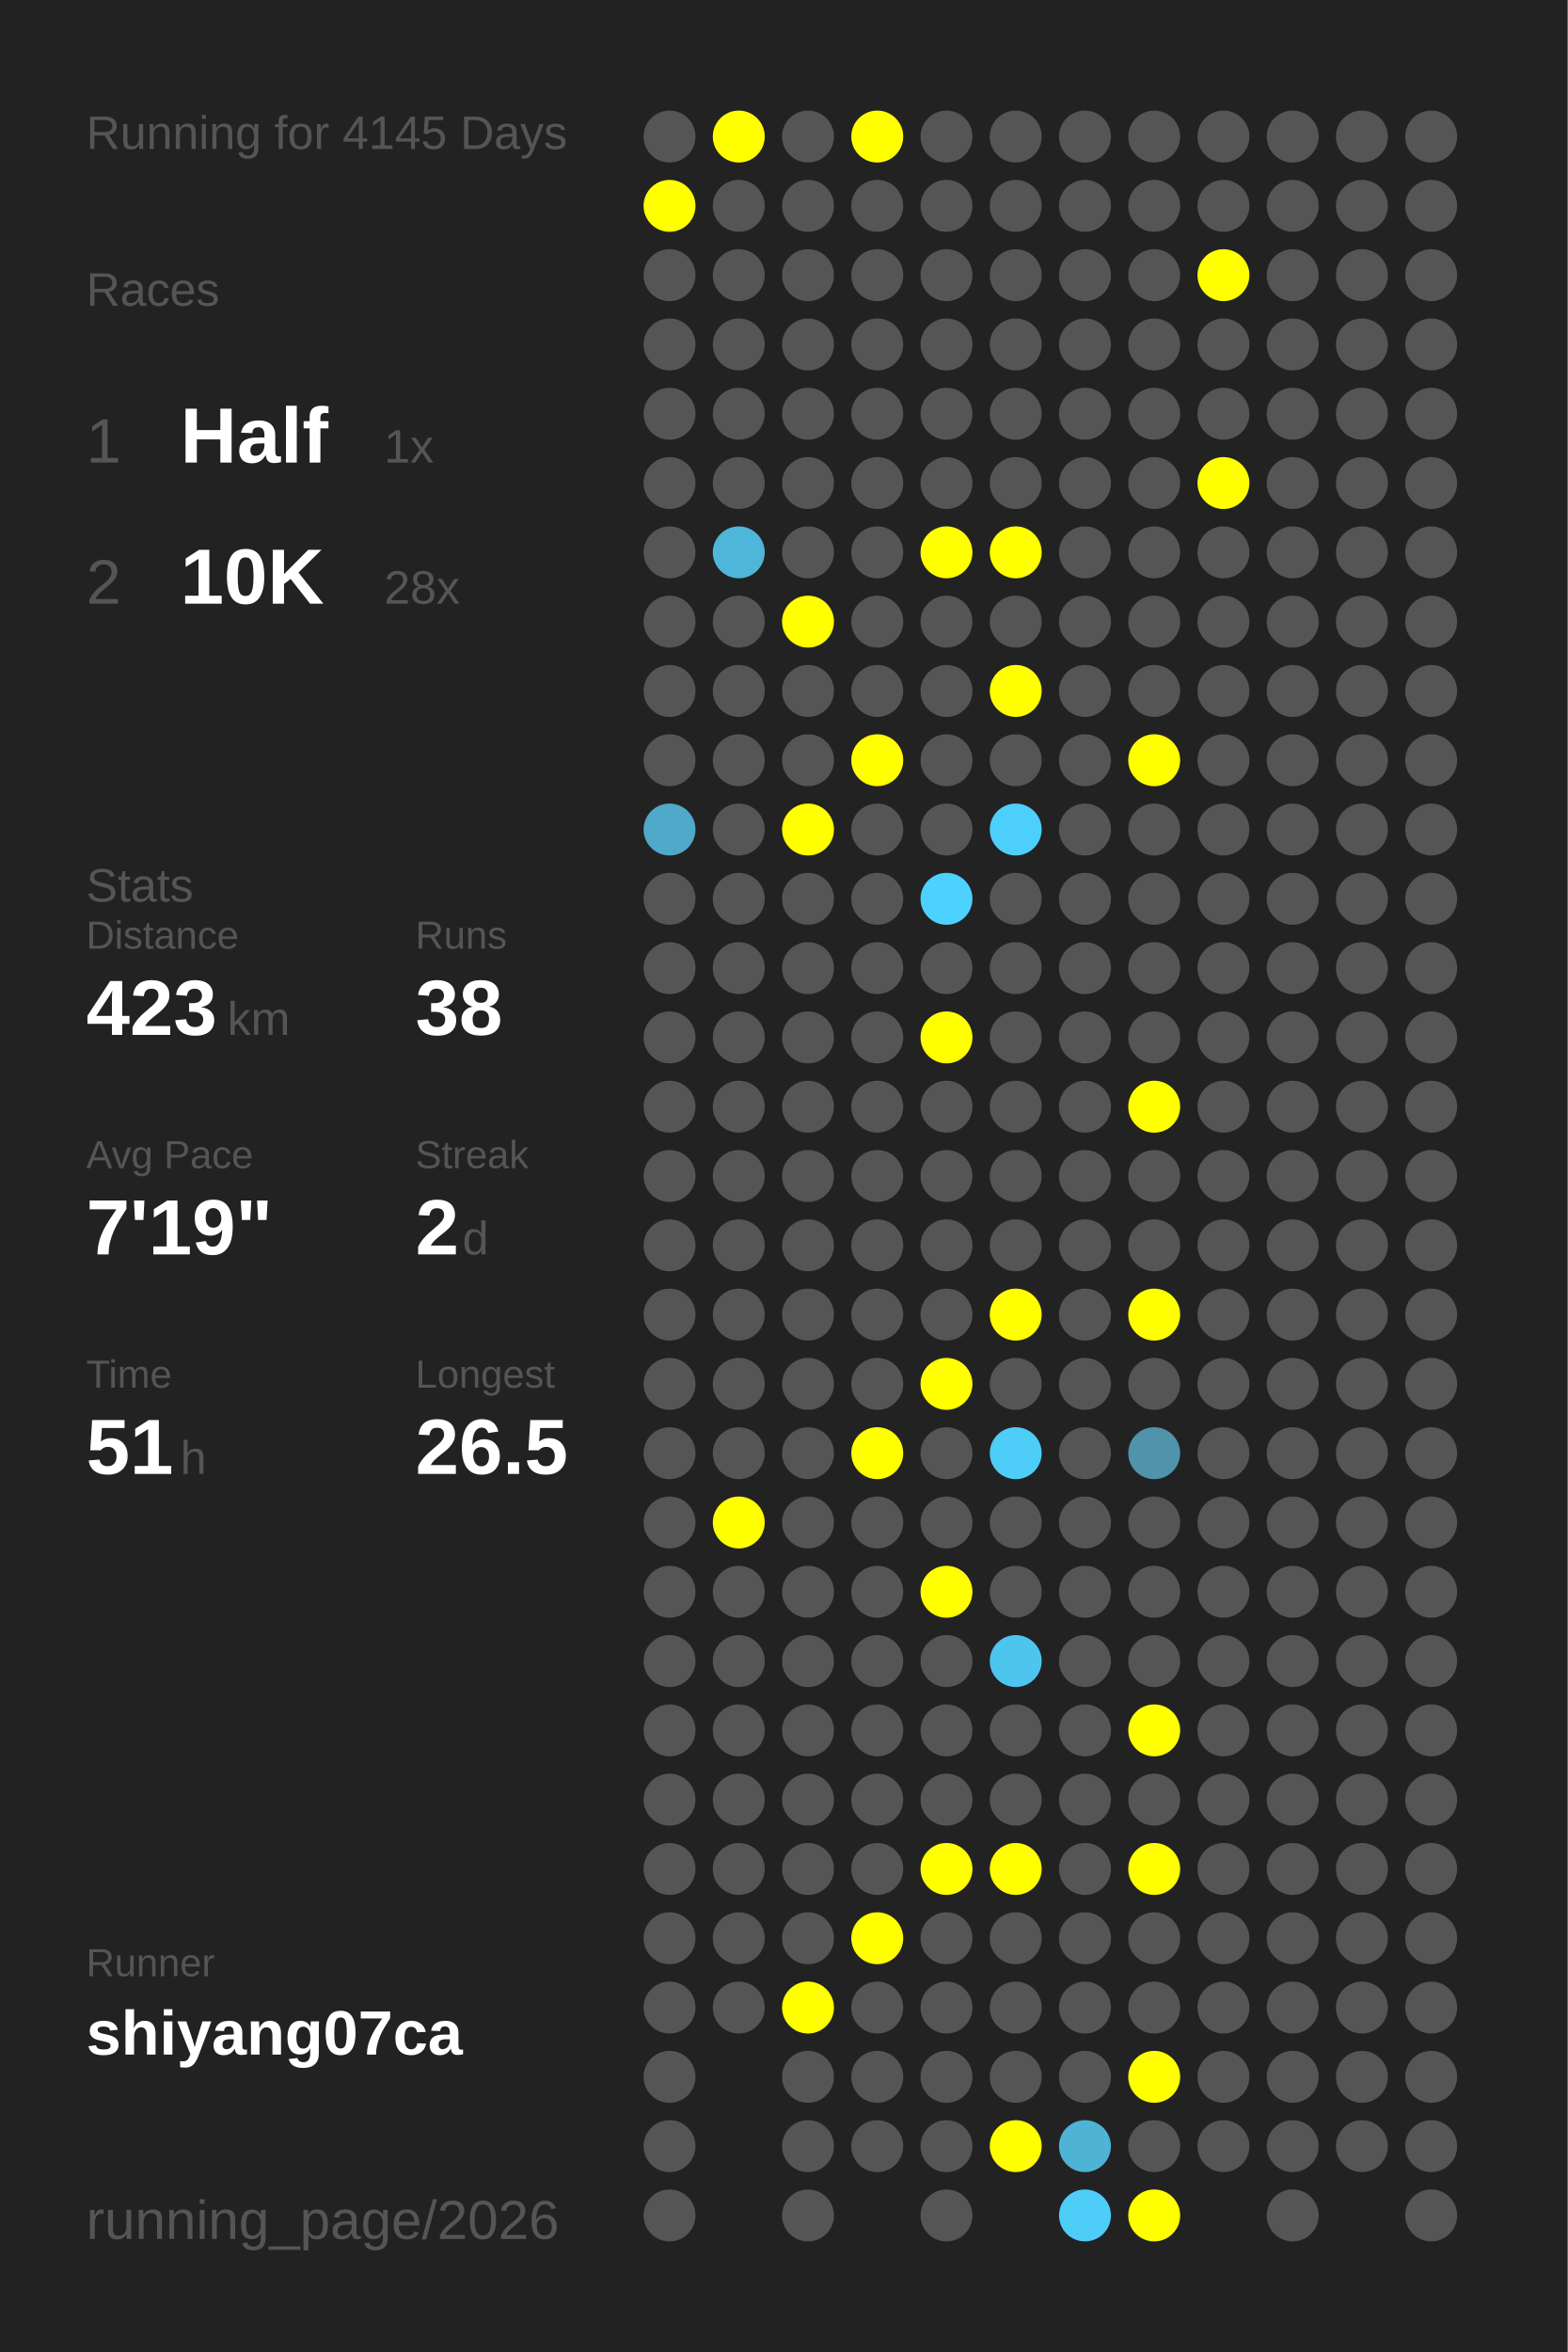
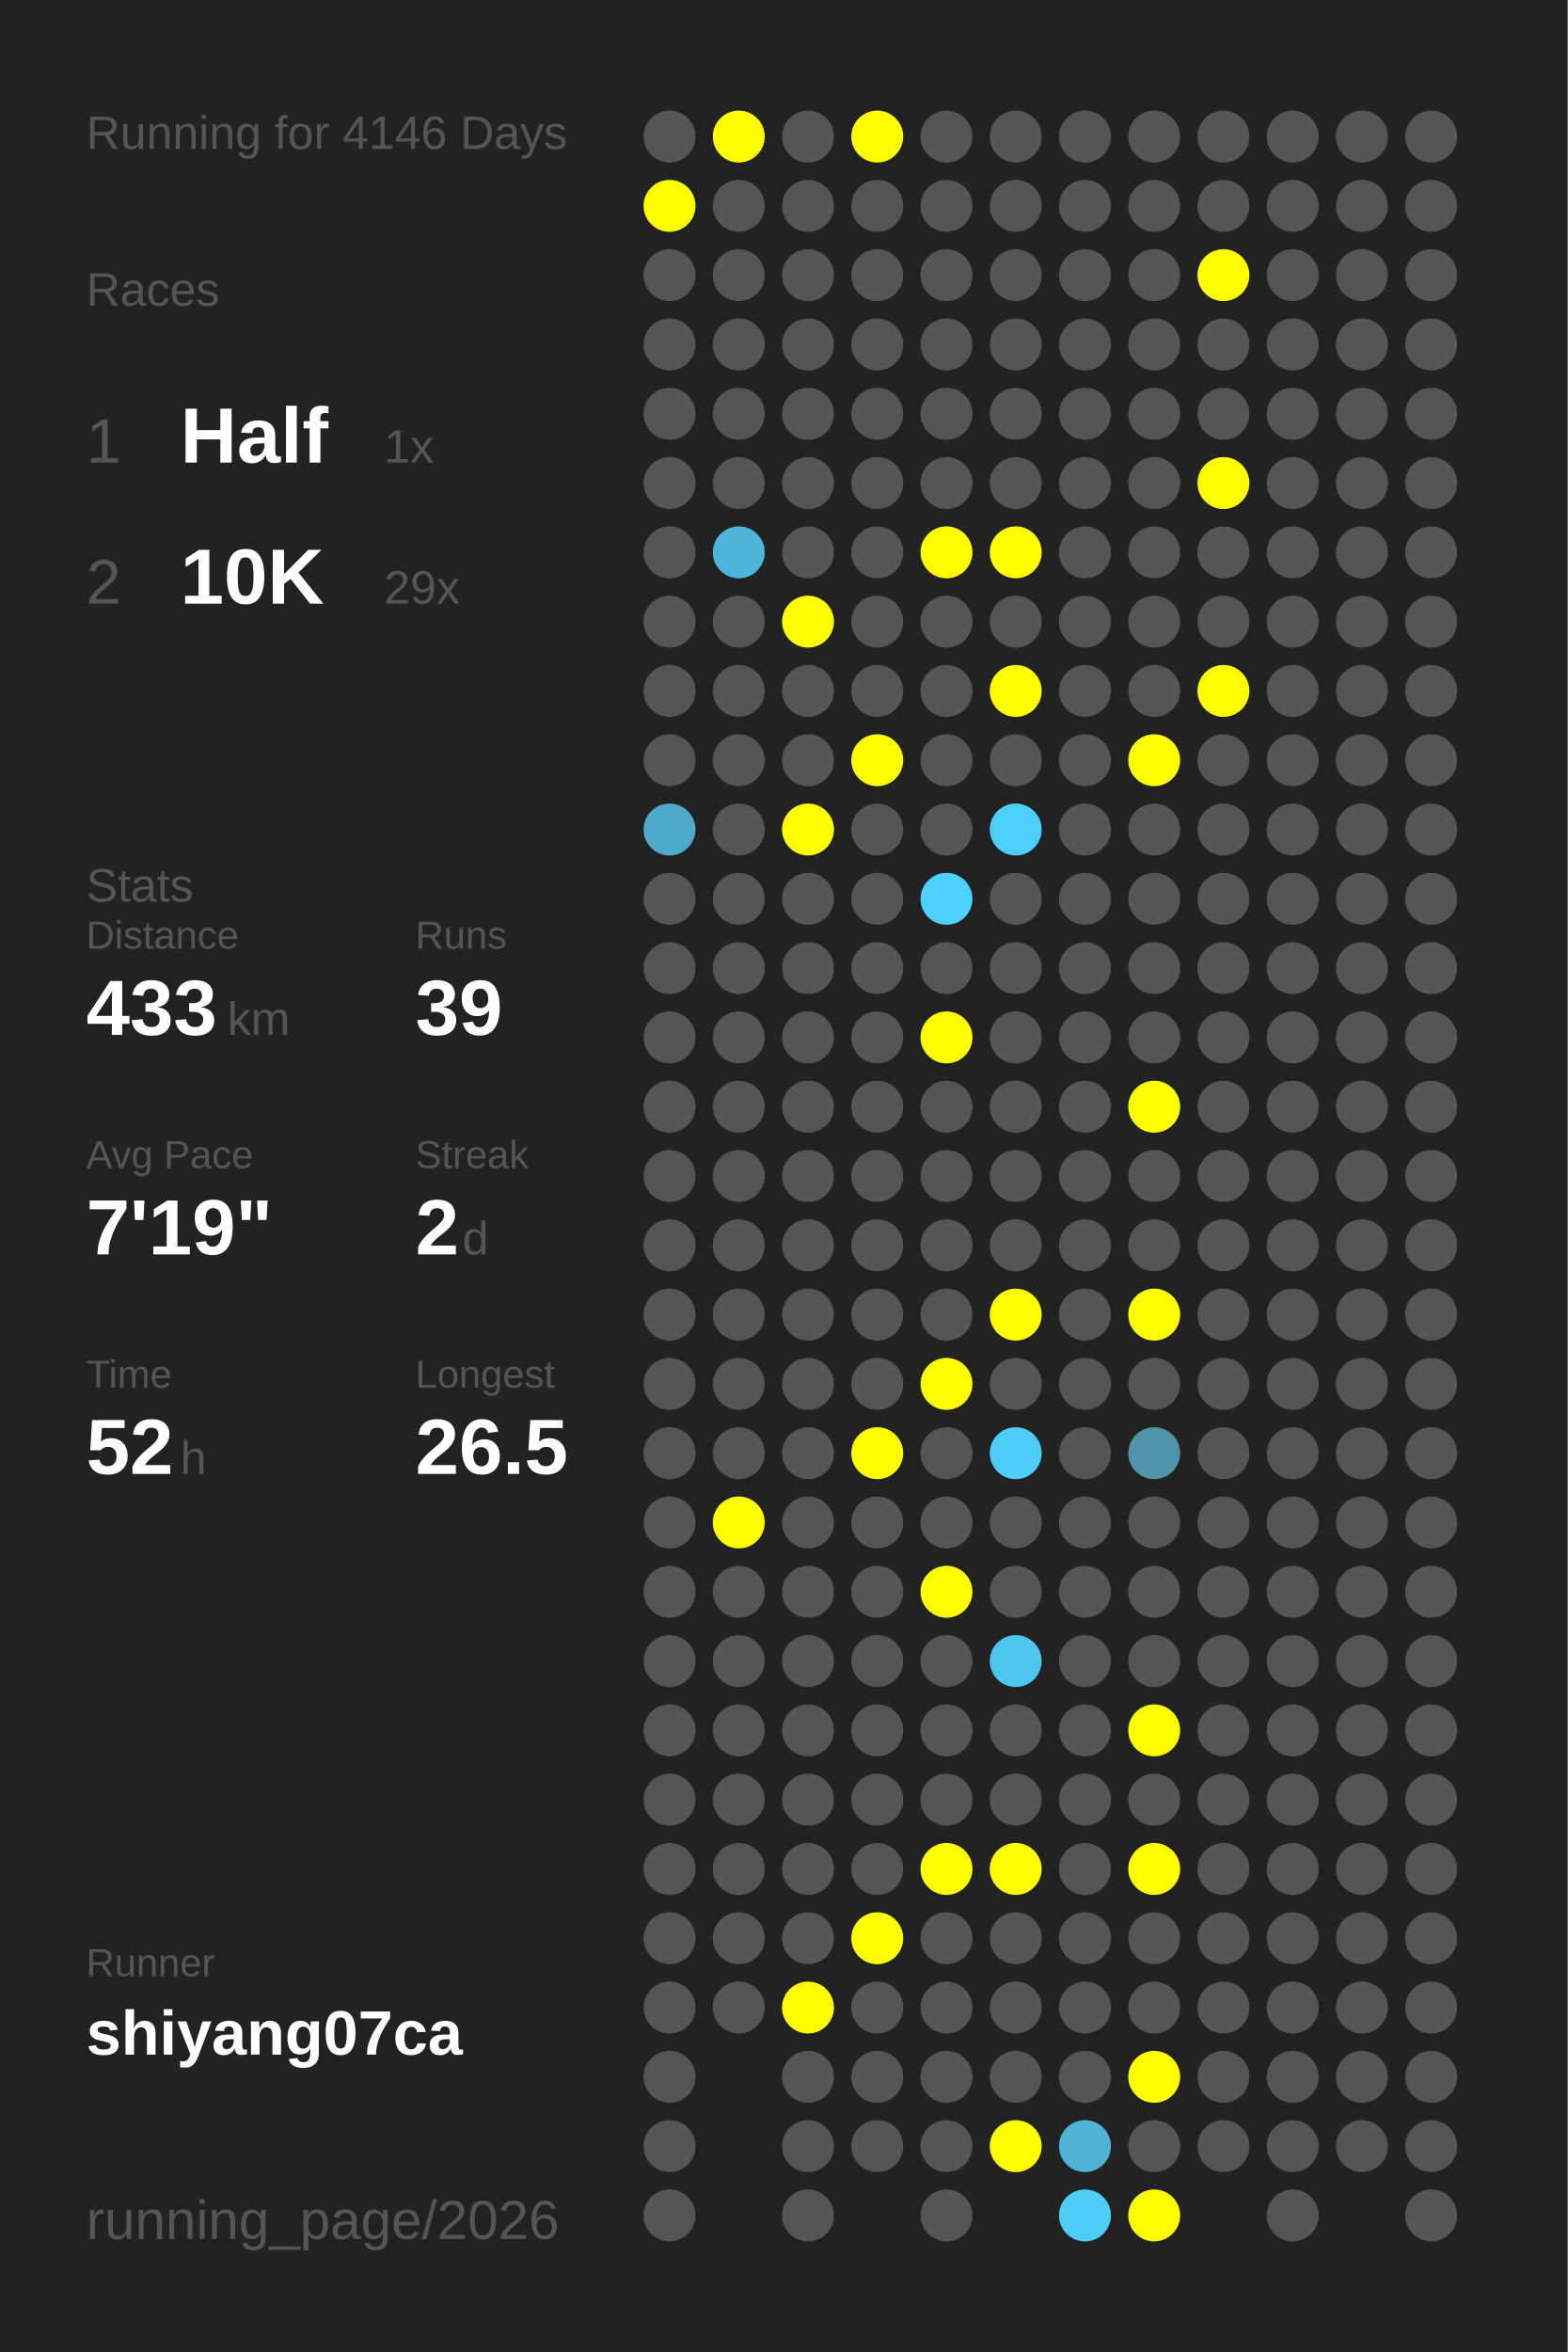
<svg xmlns="http://www.w3.org/2000/svg" baseProfile="full" height="300mm" version="1.1" viewBox="0,0,200,300" width="200mm">
  <defs />
  <rect fill="#222222" height="300" width="200" x="0" y="0" />
-   <text fill="#555555" style="font-size:6px; font-family:Arial;" x="11" y="19">Running for 4145 Days</text>
+   <text fill="#555555" style="font-size:6px; font-family:Arial;" x="11" y="19">Running for 4146 Days</text>
  <text fill="#555555" style="font-size:6px; font-family:Arial;" x="11" y="39">Races</text>
  <text fill="#555555" style="font-size:8px; font-family:Arial;" x="11" y="59">1</text>
  <text fill="#FFFFFF" style="font-size:10px; font-family:Arial; font-weight:bold;" x="23" y="59">Half</text>
  <text fill="#555555" style="font-size:6px; font-family:Arial;" x="49" y="59">1x</text>
  <text fill="#555555" style="font-size:8px; font-family:Arial;" x="11" y="77">2</text>
  <text fill="#FFFFFF" style="font-size:10px; font-family:Arial; font-weight:bold;" x="23" y="77">10K</text>
-   <text fill="#555555" style="font-size:6px; font-family:Arial;" x="49" y="77">28x</text>
+   <text fill="#555555" style="font-size:6px; font-family:Arial;" x="49" y="77">29x</text>
  <text fill="#555555" style="font-size:6px; font-family:Arial;" x="11" y="115">Stats</text>
  <text fill="#555555" style="font-size:5px; font-family:Arial;" x="11" y="121">Distance</text>
-   <text fill="#FFFFFF" style="font-size:10px; font-family:Arial; font-weight:bold;" x="11" y="132">423</text>
+   <text fill="#FFFFFF" style="font-size:10px; font-family:Arial; font-weight:bold;" x="11" y="132">433</text>
  <text fill="#555555" style="font-size:6px; font-family:Arial;" x="29" y="132">km</text>
  <text fill="#555555" style="font-size:5px; font-family:Arial;" x="53" y="121">Runs</text>
-   <text fill="#FFFFFF" style="font-size:10px; font-family:Arial; font-weight:bold;" x="53" y="132">38</text>
+   <text fill="#FFFFFF" style="font-size:10px; font-family:Arial; font-weight:bold;" x="53" y="132">39</text>
  <text fill="#555555" style="font-size:5px; font-family:Arial;" x="11" y="149">Avg Pace</text>
  <text fill="#FFFFFF" style="font-size:10px; font-family:Arial; font-weight:bold;" x="11" y="160">7'19"</text>
  <text fill="#555555" style="font-size:5px; font-family:Arial;" x="53" y="149">Streak</text>
  <text fill="#FFFFFF" style="font-size:10px; font-family:Arial; font-weight:bold;" x="53" y="160">2</text>
  <text fill="#555555" style="font-size:6px; font-family:Arial;" x="59" y="160">d</text>
  <text fill="#555555" style="font-size:5px; font-family:Arial;" x="11" y="177">Time</text>
-   <text fill="#FFFFFF" style="font-size:10px; font-family:Arial; font-weight:bold;" x="11" y="188">51</text>
+   <text fill="#FFFFFF" style="font-size:10px; font-family:Arial; font-weight:bold;" x="11" y="188">52</text>
  <text fill="#555555" style="font-size:6px; font-family:Arial;" x="23" y="188">h</text>
  <text fill="#555555" style="font-size:5px; font-family:Arial;" x="53" y="177">Longest</text>
  <text fill="#FFFFFF" style="font-size:10px; font-family:Arial; font-weight:bold;" x="53" y="188">26.5</text>
  <text fill="#555555" style="font-size:5px; font-family:Arial;" x="11" y="252.065">Runner</text>
  <text fill="#FFFFFF" style="font-size:8px; font-family:Arial; font-weight:bold;" x="11" y="262.065">shiyang07ca</text>
  <text fill="#555555" style="font-size:7px; font-family:Arial;" x="11" y="285.581">running_page/2026</text>
  <circle cx="85.417" cy="17.419" fill="#555555" r="3.312" />
  <circle cx="85.417" cy="26.258" fill="#FFFF00" r="3.312" />
  <circle cx="85.417" cy="35.097" fill="#555555" r="3.312" />
  <circle cx="85.417" cy="43.935" fill="#555555" r="3.312" />
  <circle cx="85.417" cy="52.774" fill="#555555" r="3.312" />
  <circle cx="85.417" cy="61.613" fill="#555555" r="3.312" />
  <circle cx="85.417" cy="70.452" fill="#555555" r="3.312" />
  <circle cx="85.417" cy="79.29" fill="#555555" r="3.312" />
  <circle cx="85.417" cy="88.129" fill="#555555" r="3.312" />
  <circle cx="85.417" cy="96.968" fill="#555555" r="3.312" />
  <circle cx="85.417" cy="105.806" fill="#4fa9c8" r="3.312" />
  <circle cx="85.417" cy="114.645" fill="#555555" r="3.312" />
  <circle cx="85.417" cy="123.484" fill="#555555" r="3.312" />
  <circle cx="85.417" cy="132.323" fill="#555555" r="3.312" />
  <circle cx="85.417" cy="141.161" fill="#555555" r="3.312" />
  <circle cx="85.417" cy="150" fill="#555555" r="3.312" />
  <circle cx="85.417" cy="158.839" fill="#555555" r="3.312" />
  <circle cx="85.417" cy="167.677" fill="#555555" r="3.312" />
  <circle cx="85.417" cy="176.516" fill="#555555" r="3.312" />
  <circle cx="85.417" cy="185.355" fill="#555555" r="3.312" />
  <circle cx="85.417" cy="194.194" fill="#555555" r="3.312" />
  <circle cx="85.417" cy="203.032" fill="#555555" r="3.312" />
  <circle cx="85.417" cy="211.871" fill="#555555" r="3.312" />
  <circle cx="85.417" cy="220.71" fill="#555555" r="3.312" />
  <circle cx="85.417" cy="229.548" fill="#555555" r="3.312" />
  <circle cx="85.417" cy="238.387" fill="#555555" r="3.312" />
  <circle cx="85.417" cy="247.226" fill="#555555" r="3.312" />
  <circle cx="85.417" cy="256.065" fill="#555555" r="3.312" />
  <circle cx="85.417" cy="264.903" fill="#555555" r="3.312" />
  <circle cx="85.417" cy="273.742" fill="#555555" r="3.312" />
  <circle cx="85.417" cy="282.581" fill="#555555" r="3.312" />
  <circle cx="94.25" cy="17.419" fill="#FFFF00" r="3.312" />
  <circle cx="94.25" cy="26.258" fill="#555555" r="3.312" />
  <circle cx="94.25" cy="35.097" fill="#555555" r="3.312" />
  <circle cx="94.25" cy="43.935" fill="#555555" r="3.312" />
  <circle cx="94.25" cy="52.774" fill="#555555" r="3.312" />
  <circle cx="94.25" cy="61.613" fill="#555555" r="3.312" />
  <circle cx="94.25" cy="70.452" fill="#4eb6d9" r="3.312" />
  <circle cx="94.25" cy="79.29" fill="#555555" r="3.312" />
  <circle cx="94.25" cy="88.129" fill="#555555" r="3.312" />
  <circle cx="94.25" cy="96.968" fill="#555555" r="3.312" />
  <circle cx="94.25" cy="105.806" fill="#555555" r="3.312" />
  <circle cx="94.25" cy="114.645" fill="#555555" r="3.312" />
  <circle cx="94.25" cy="123.484" fill="#555555" r="3.312" />
  <circle cx="94.25" cy="132.323" fill="#555555" r="3.312" />
  <circle cx="94.25" cy="141.161" fill="#555555" r="3.312" />
  <circle cx="94.25" cy="150" fill="#555555" r="3.312" />
  <circle cx="94.25" cy="158.839" fill="#555555" r="3.312" />
  <circle cx="94.25" cy="167.677" fill="#555555" r="3.312" />
  <circle cx="94.25" cy="176.516" fill="#555555" r="3.312" />
  <circle cx="94.25" cy="185.355" fill="#555555" r="3.312" />
  <circle cx="94.25" cy="194.194" fill="#FFFF00" r="3.312" />
  <circle cx="94.25" cy="203.032" fill="#555555" r="3.312" />
  <circle cx="94.25" cy="211.871" fill="#555555" r="3.312" />
  <circle cx="94.25" cy="220.71" fill="#555555" r="3.312" />
  <circle cx="94.25" cy="229.548" fill="#555555" r="3.312" />
  <circle cx="94.25" cy="238.387" fill="#555555" r="3.312" />
  <circle cx="94.25" cy="247.226" fill="#555555" r="3.312" />
  <circle cx="94.25" cy="256.065" fill="#555555" r="3.312" />
  <circle cx="103.083" cy="17.419" fill="#555555" r="3.312" />
  <circle cx="103.083" cy="26.258" fill="#555555" r="3.312" />
  <circle cx="103.083" cy="35.097" fill="#555555" r="3.312" />
  <circle cx="103.083" cy="43.935" fill="#555555" r="3.312" />
  <circle cx="103.083" cy="52.774" fill="#555555" r="3.312" />
  <circle cx="103.083" cy="61.613" fill="#555555" r="3.312" />
  <circle cx="103.083" cy="70.452" fill="#555555" r="3.312" />
  <circle cx="103.083" cy="79.29" fill="#FFFF00" r="3.312" />
  <circle cx="103.083" cy="88.129" fill="#555555" r="3.312" />
  <circle cx="103.083" cy="96.968" fill="#555555" r="3.312" />
  <circle cx="103.083" cy="105.806" fill="#FFFF00" r="3.312" />
  <circle cx="103.083" cy="114.645" fill="#555555" r="3.312" />
  <circle cx="103.083" cy="123.484" fill="#555555" r="3.312" />
  <circle cx="103.083" cy="132.323" fill="#555555" r="3.312" />
  <circle cx="103.083" cy="141.161" fill="#555555" r="3.312" />
  <circle cx="103.083" cy="150" fill="#555555" r="3.312" />
  <circle cx="103.083" cy="158.839" fill="#555555" r="3.312" />
  <circle cx="103.083" cy="167.677" fill="#555555" r="3.312" />
  <circle cx="103.083" cy="176.516" fill="#555555" r="3.312" />
  <circle cx="103.083" cy="185.355" fill="#555555" r="3.312" />
  <circle cx="103.083" cy="194.194" fill="#555555" r="3.312" />
  <circle cx="103.083" cy="203.032" fill="#555555" r="3.312" />
  <circle cx="103.083" cy="211.871" fill="#555555" r="3.312" />
  <circle cx="103.083" cy="220.71" fill="#555555" r="3.312" />
  <circle cx="103.083" cy="229.548" fill="#555555" r="3.312" />
  <circle cx="103.083" cy="238.387" fill="#555555" r="3.312" />
  <circle cx="103.083" cy="247.226" fill="#555555" r="3.312" />
  <circle cx="103.083" cy="256.065" fill="#FFFF00" r="3.312" />
  <circle cx="103.083" cy="264.903" fill="#555555" r="3.312" />
  <circle cx="103.083" cy="273.742" fill="#555555" r="3.312" />
  <circle cx="103.083" cy="282.581" fill="#555555" r="3.312" />
  <circle cx="111.917" cy="17.419" fill="#FFFF00" r="3.312" />
  <circle cx="111.917" cy="26.258" fill="#555555" r="3.312" />
  <circle cx="111.917" cy="35.097" fill="#555555" r="3.312" />
  <circle cx="111.917" cy="43.935" fill="#555555" r="3.312" />
  <circle cx="111.917" cy="52.774" fill="#555555" r="3.312" />
  <circle cx="111.917" cy="61.613" fill="#555555" r="3.312" />
  <circle cx="111.917" cy="70.452" fill="#555555" r="3.312" />
  <circle cx="111.917" cy="79.29" fill="#555555" r="3.312" />
  <circle cx="111.917" cy="88.129" fill="#555555" r="3.312" />
  <circle cx="111.917" cy="96.968" fill="#FFFF00" r="3.312" />
  <circle cx="111.917" cy="105.806" fill="#555555" r="3.312" />
  <circle cx="111.917" cy="114.645" fill="#555555" r="3.312" />
  <circle cx="111.917" cy="123.484" fill="#555555" r="3.312" />
  <circle cx="111.917" cy="132.323" fill="#555555" r="3.312" />
  <circle cx="111.917" cy="141.161" fill="#555555" r="3.312" />
  <circle cx="111.917" cy="150" fill="#555555" r="3.312" />
  <circle cx="111.917" cy="158.839" fill="#555555" r="3.312" />
  <circle cx="111.917" cy="167.677" fill="#555555" r="3.312" />
  <circle cx="111.917" cy="176.516" fill="#555555" r="3.312" />
  <circle cx="111.917" cy="185.355" fill="#FFFF00" r="3.312" />
  <circle cx="111.917" cy="194.194" fill="#555555" r="3.312" />
  <circle cx="111.917" cy="203.032" fill="#555555" r="3.312" />
  <circle cx="111.917" cy="211.871" fill="#555555" r="3.312" />
  <circle cx="111.917" cy="220.71" fill="#555555" r="3.312" />
  <circle cx="111.917" cy="229.548" fill="#555555" r="3.312" />
  <circle cx="111.917" cy="238.387" fill="#555555" r="3.312" />
  <circle cx="111.917" cy="247.226" fill="#FFFF00" r="3.312" />
  <circle cx="111.917" cy="256.065" fill="#555555" r="3.312" />
  <circle cx="111.917" cy="264.903" fill="#555555" r="3.312" />
  <circle cx="111.917" cy="273.742" fill="#555555" r="3.312" />
  <circle cx="120.75" cy="17.419" fill="#555555" r="3.312" />
  <circle cx="120.75" cy="26.258" fill="#555555" r="3.312" />
  <circle cx="120.75" cy="35.097" fill="#555555" r="3.312" />
  <circle cx="120.75" cy="43.935" fill="#555555" r="3.312" />
  <circle cx="120.75" cy="52.774" fill="#555555" r="3.312" />
  <circle cx="120.75" cy="61.613" fill="#555555" r="3.312" />
  <circle cx="120.75" cy="70.452" fill="#FFFF00" r="3.312" />
  <circle cx="120.75" cy="79.29" fill="#555555" r="3.312" />
  <circle cx="120.75" cy="88.129" fill="#555555" r="3.312" />
  <circle cx="120.75" cy="96.968" fill="#555555" r="3.312" />
  <circle cx="120.75" cy="105.806" fill="#555555" r="3.312" />
  <circle cx="120.75" cy="114.645" fill="#4dd1fe" r="3.312" />
  <circle cx="120.75" cy="123.484" fill="#555555" r="3.312" />
  <circle cx="120.75" cy="132.323" fill="#FFFF00" r="3.312" />
  <circle cx="120.75" cy="141.161" fill="#555555" r="3.312" />
  <circle cx="120.75" cy="150" fill="#555555" r="3.312" />
  <circle cx="120.75" cy="158.839" fill="#555555" r="3.312" />
  <circle cx="120.75" cy="167.677" fill="#555555" r="3.312" />
  <circle cx="120.75" cy="176.516" fill="#FFFF00" r="3.312" />
  <circle cx="120.75" cy="185.355" fill="#555555" r="3.312" />
  <circle cx="120.75" cy="194.194" fill="#555555" r="3.312" />
  <circle cx="120.75" cy="203.032" fill="#FFFF00" r="3.312" />
  <circle cx="120.75" cy="211.871" fill="#555555" r="3.312" />
  <circle cx="120.75" cy="220.71" fill="#555555" r="3.312" />
  <circle cx="120.75" cy="229.548" fill="#555555" r="3.312" />
  <circle cx="120.75" cy="238.387" fill="#FFFF00" r="3.312" />
  <circle cx="120.75" cy="247.226" fill="#555555" r="3.312" />
  <circle cx="120.75" cy="256.065" fill="#555555" r="3.312" />
  <circle cx="120.75" cy="264.903" fill="#555555" r="3.312" />
  <circle cx="120.75" cy="273.742" fill="#555555" r="3.312" />
  <circle cx="120.75" cy="282.581" fill="#555555" r="3.312" />
  <circle cx="129.583" cy="17.419" fill="#555555" r="3.312" />
  <circle cx="129.583" cy="26.258" fill="#555555" r="3.312" />
  <circle cx="129.583" cy="35.097" fill="#555555" r="3.312" />
  <circle cx="129.583" cy="43.935" fill="#555555" r="3.312" />
  <circle cx="129.583" cy="52.774" fill="#555555" r="3.312" />
  <circle cx="129.583" cy="61.613" fill="#555555" r="3.312" />
  <circle cx="129.583" cy="70.452" fill="#FFFF00" r="3.312" />
  <circle cx="129.583" cy="79.29" fill="#555555" r="3.312" />
  <circle cx="129.583" cy="88.129" fill="#FFFF00" r="3.312" />
  <circle cx="129.583" cy="96.968" fill="#555555" r="3.312" />
  <circle cx="129.583" cy="105.806" fill="#4dcffb" r="3.312" />
  <circle cx="129.583" cy="114.645" fill="#555555" r="3.312" />
  <circle cx="129.583" cy="123.484" fill="#555555" r="3.312" />
  <circle cx="129.583" cy="132.323" fill="#555555" r="3.312" />
  <circle cx="129.583" cy="141.161" fill="#555555" r="3.312" />
  <circle cx="129.583" cy="150" fill="#555555" r="3.312" />
  <circle cx="129.583" cy="158.839" fill="#555555" r="3.312" />
  <circle cx="129.583" cy="167.677" fill="#FFFF00" r="3.312" />
  <circle cx="129.583" cy="176.516" fill="#555555" r="3.312" />
  <circle cx="129.583" cy="185.355" fill="#4dcdf8" r="3.312" />
  <circle cx="129.583" cy="194.194" fill="#555555" r="3.312" />
  <circle cx="129.583" cy="203.032" fill="#555555" r="3.312" />
  <circle cx="129.583" cy="211.871" fill="#4dc5ee" r="3.312" />
  <circle cx="129.583" cy="220.71" fill="#555555" r="3.312" />
  <circle cx="129.583" cy="229.548" fill="#555555" r="3.312" />
  <circle cx="129.583" cy="238.387" fill="#FFFF00" r="3.312" />
  <circle cx="129.583" cy="247.226" fill="#555555" r="3.312" />
  <circle cx="129.583" cy="256.065" fill="#555555" r="3.312" />
  <circle cx="129.583" cy="264.903" fill="#555555" r="3.312" />
  <circle cx="129.583" cy="273.742" fill="#FFFF00" r="3.312" />
  <circle cx="138.417" cy="17.419" fill="#555555" r="3.312" />
  <circle cx="138.417" cy="26.258" fill="#555555" r="3.312" />
  <circle cx="138.417" cy="35.097" fill="#555555" r="3.312" />
  <circle cx="138.417" cy="43.935" fill="#555555" r="3.312" />
  <circle cx="138.417" cy="52.774" fill="#555555" r="3.312" />
  <circle cx="138.417" cy="61.613" fill="#555555" r="3.312" />
  <circle cx="138.417" cy="70.452" fill="#555555" r="3.312" />
  <circle cx="138.417" cy="79.29" fill="#555555" r="3.312" />
  <circle cx="138.417" cy="88.129" fill="#555555" r="3.312" />
  <circle cx="138.417" cy="96.968" fill="#555555" r="3.312" />
  <circle cx="138.417" cy="105.806" fill="#555555" r="3.312" />
  <circle cx="138.417" cy="114.645" fill="#555555" r="3.312" />
  <circle cx="138.417" cy="123.484" fill="#555555" r="3.312" />
  <circle cx="138.417" cy="132.323" fill="#555555" r="3.312" />
  <circle cx="138.417" cy="141.161" fill="#555555" r="3.312" />
  <circle cx="138.417" cy="150" fill="#555555" r="3.312" />
  <circle cx="138.417" cy="158.839" fill="#555555" r="3.312" />
  <circle cx="138.417" cy="167.677" fill="#555555" r="3.312" />
  <circle cx="138.417" cy="176.516" fill="#555555" r="3.312" />
  <circle cx="138.417" cy="185.355" fill="#555555" r="3.312" />
  <circle cx="138.417" cy="194.194" fill="#555555" r="3.312" />
  <circle cx="138.417" cy="203.032" fill="#555555" r="3.312" />
  <circle cx="138.417" cy="211.871" fill="#555555" r="3.312" />
  <circle cx="138.417" cy="220.71" fill="#555555" r="3.312" />
  <circle cx="138.417" cy="229.548" fill="#555555" r="3.312" />
  <circle cx="138.417" cy="238.387" fill="#555555" r="3.312" />
  <circle cx="138.417" cy="247.226" fill="#555555" r="3.312" />
  <circle cx="138.417" cy="256.065" fill="#555555" r="3.312" />
  <circle cx="138.417" cy="264.903" fill="#555555" r="3.312" />
  <circle cx="138.417" cy="273.742" fill="#4eb3d5" r="3.312" />
  <circle cx="138.417" cy="282.581" fill="#4dcdf8" r="3.312" />
  <circle cx="147.25" cy="17.419" fill="#555555" r="3.312" />
  <circle cx="147.25" cy="26.258" fill="#555555" r="3.312" />
  <circle cx="147.25" cy="35.097" fill="#555555" r="3.312" />
  <circle cx="147.25" cy="43.935" fill="#555555" r="3.312" />
  <circle cx="147.25" cy="52.774" fill="#555555" r="3.312" />
  <circle cx="147.25" cy="61.613" fill="#555555" r="3.312" />
  <circle cx="147.25" cy="70.452" fill="#555555" r="3.312" />
  <circle cx="147.25" cy="79.29" fill="#555555" r="3.312" />
  <circle cx="147.25" cy="88.129" fill="#555555" r="3.312" />
  <circle cx="147.25" cy="96.968" fill="#FFFF00" r="3.312" />
  <circle cx="147.25" cy="105.806" fill="#555555" r="3.312" />
  <circle cx="147.25" cy="114.645" fill="#555555" r="3.312" />
  <circle cx="147.25" cy="123.484" fill="#555555" r="3.312" />
  <circle cx="147.25" cy="132.323" fill="#555555" r="3.312" />
  <circle cx="147.25" cy="141.161" fill="#FFFF00" r="3.312" />
  <circle cx="147.25" cy="150" fill="#555555" r="3.312" />
  <circle cx="147.25" cy="158.839" fill="#555555" r="3.312" />
  <circle cx="147.25" cy="167.677" fill="#FFFF00" r="3.312" />
  <circle cx="147.25" cy="176.516" fill="#555555" r="3.312" />
  <circle cx="147.25" cy="185.355" fill="#5093aa" r="3.312" />
  <circle cx="147.25" cy="194.194" fill="#555555" r="3.312" />
  <circle cx="147.25" cy="203.032" fill="#555555" r="3.312" />
  <circle cx="147.25" cy="211.871" fill="#555555" r="3.312" />
  <circle cx="147.25" cy="220.71" fill="#FFFF00" r="3.312" />
  <circle cx="147.25" cy="229.548" fill="#555555" r="3.312" />
  <circle cx="147.25" cy="238.387" fill="#FFFF00" r="3.312" />
  <circle cx="147.25" cy="247.226" fill="#555555" r="3.312" />
  <circle cx="147.25" cy="256.065" fill="#555555" r="3.312" />
  <circle cx="147.25" cy="264.903" fill="#FFFF00" r="3.312" />
  <circle cx="147.25" cy="273.742" fill="#555555" r="3.312" />
  <circle cx="147.25" cy="282.581" fill="#FFFF00" r="3.312" />
  <circle cx="156.083" cy="17.419" fill="#555555" r="3.312" />
  <circle cx="156.083" cy="26.258" fill="#555555" r="3.312" />
  <circle cx="156.083" cy="35.097" fill="#FFFF00" r="3.312" />
  <circle cx="156.083" cy="43.935" fill="#555555" r="3.312" />
  <circle cx="156.083" cy="52.774" fill="#555555" r="3.312" />
  <circle cx="156.083" cy="61.613" fill="#FFFF00" r="3.312" />
  <circle cx="156.083" cy="70.452" fill="#555555" r="3.312" />
  <circle cx="156.083" cy="79.29" fill="#555555" r="3.312" />
-   <circle cx="156.083" cy="88.129" fill="#555555" r="3.312" />
+   <circle cx="156.083" cy="88.129" fill="#FFFF00" r="3.312" />
  <circle cx="156.083" cy="96.968" fill="#555555" r="3.312" />
  <circle cx="156.083" cy="105.806" fill="#555555" r="3.312" />
  <circle cx="156.083" cy="114.645" fill="#555555" r="3.312" />
  <circle cx="156.083" cy="123.484" fill="#555555" r="3.312" />
  <circle cx="156.083" cy="132.323" fill="#555555" r="3.312" />
  <circle cx="156.083" cy="141.161" fill="#555555" r="3.312" />
  <circle cx="156.083" cy="150" fill="#555555" r="3.312" />
  <circle cx="156.083" cy="158.839" fill="#555555" r="3.312" />
  <circle cx="156.083" cy="167.677" fill="#555555" r="3.312" />
  <circle cx="156.083" cy="176.516" fill="#555555" r="3.312" />
  <circle cx="156.083" cy="185.355" fill="#555555" r="3.312" />
  <circle cx="156.083" cy="194.194" fill="#555555" r="3.312" />
  <circle cx="156.083" cy="203.032" fill="#555555" r="3.312" />
  <circle cx="156.083" cy="211.871" fill="#555555" r="3.312" />
  <circle cx="156.083" cy="220.71" fill="#555555" r="3.312" />
  <circle cx="156.083" cy="229.548" fill="#555555" r="3.312" />
  <circle cx="156.083" cy="238.387" fill="#555555" r="3.312" />
  <circle cx="156.083" cy="247.226" fill="#555555" r="3.312" />
  <circle cx="156.083" cy="256.065" fill="#555555" r="3.312" />
  <circle cx="156.083" cy="264.903" fill="#555555" r="3.312" />
  <circle cx="156.083" cy="273.742" fill="#555555" r="3.312" />
  <circle cx="164.917" cy="17.419" fill="#555555" r="3.312" />
  <circle cx="164.917" cy="26.258" fill="#555555" r="3.312" />
  <circle cx="164.917" cy="35.097" fill="#555555" r="3.312" />
  <circle cx="164.917" cy="43.935" fill="#555555" r="3.312" />
  <circle cx="164.917" cy="52.774" fill="#555555" r="3.312" />
  <circle cx="164.917" cy="61.613" fill="#555555" r="3.312" />
  <circle cx="164.917" cy="70.452" fill="#555555" r="3.312" />
  <circle cx="164.917" cy="79.29" fill="#555555" r="3.312" />
  <circle cx="164.917" cy="88.129" fill="#555555" r="3.312" />
  <circle cx="164.917" cy="96.968" fill="#555555" r="3.312" />
  <circle cx="164.917" cy="105.806" fill="#555555" r="3.312" />
  <circle cx="164.917" cy="114.645" fill="#555555" r="3.312" />
  <circle cx="164.917" cy="123.484" fill="#555555" r="3.312" />
  <circle cx="164.917" cy="132.323" fill="#555555" r="3.312" />
  <circle cx="164.917" cy="141.161" fill="#555555" r="3.312" />
  <circle cx="164.917" cy="150" fill="#555555" r="3.312" />
  <circle cx="164.917" cy="158.839" fill="#555555" r="3.312" />
  <circle cx="164.917" cy="167.677" fill="#555555" r="3.312" />
  <circle cx="164.917" cy="176.516" fill="#555555" r="3.312" />
  <circle cx="164.917" cy="185.355" fill="#555555" r="3.312" />
  <circle cx="164.917" cy="194.194" fill="#555555" r="3.312" />
  <circle cx="164.917" cy="203.032" fill="#555555" r="3.312" />
  <circle cx="164.917" cy="211.871" fill="#555555" r="3.312" />
  <circle cx="164.917" cy="220.71" fill="#555555" r="3.312" />
  <circle cx="164.917" cy="229.548" fill="#555555" r="3.312" />
  <circle cx="164.917" cy="238.387" fill="#555555" r="3.312" />
  <circle cx="164.917" cy="247.226" fill="#555555" r="3.312" />
  <circle cx="164.917" cy="256.065" fill="#555555" r="3.312" />
  <circle cx="164.917" cy="264.903" fill="#555555" r="3.312" />
  <circle cx="164.917" cy="273.742" fill="#555555" r="3.312" />
  <circle cx="164.917" cy="282.581" fill="#555555" r="3.312" />
  <circle cx="173.75" cy="17.419" fill="#555555" r="3.312" />
  <circle cx="173.75" cy="26.258" fill="#555555" r="3.312" />
  <circle cx="173.75" cy="35.097" fill="#555555" r="3.312" />
  <circle cx="173.75" cy="43.935" fill="#555555" r="3.312" />
  <circle cx="173.75" cy="52.774" fill="#555555" r="3.312" />
  <circle cx="173.75" cy="61.613" fill="#555555" r="3.312" />
  <circle cx="173.75" cy="70.452" fill="#555555" r="3.312" />
  <circle cx="173.75" cy="79.29" fill="#555555" r="3.312" />
  <circle cx="173.75" cy="88.129" fill="#555555" r="3.312" />
  <circle cx="173.75" cy="96.968" fill="#555555" r="3.312" />
  <circle cx="173.75" cy="105.806" fill="#555555" r="3.312" />
  <circle cx="173.75" cy="114.645" fill="#555555" r="3.312" />
  <circle cx="173.75" cy="123.484" fill="#555555" r="3.312" />
  <circle cx="173.75" cy="132.323" fill="#555555" r="3.312" />
  <circle cx="173.75" cy="141.161" fill="#555555" r="3.312" />
  <circle cx="173.75" cy="150" fill="#555555" r="3.312" />
  <circle cx="173.75" cy="158.839" fill="#555555" r="3.312" />
  <circle cx="173.75" cy="167.677" fill="#555555" r="3.312" />
  <circle cx="173.75" cy="176.516" fill="#555555" r="3.312" />
  <circle cx="173.75" cy="185.355" fill="#555555" r="3.312" />
  <circle cx="173.75" cy="194.194" fill="#555555" r="3.312" />
  <circle cx="173.75" cy="203.032" fill="#555555" r="3.312" />
  <circle cx="173.75" cy="211.871" fill="#555555" r="3.312" />
  <circle cx="173.75" cy="220.71" fill="#555555" r="3.312" />
  <circle cx="173.75" cy="229.548" fill="#555555" r="3.312" />
  <circle cx="173.75" cy="238.387" fill="#555555" r="3.312" />
  <circle cx="173.75" cy="247.226" fill="#555555" r="3.312" />
  <circle cx="173.75" cy="256.065" fill="#555555" r="3.312" />
  <circle cx="173.75" cy="264.903" fill="#555555" r="3.312" />
  <circle cx="173.75" cy="273.742" fill="#555555" r="3.312" />
  <circle cx="182.583" cy="17.419" fill="#555555" r="3.312" />
  <circle cx="182.583" cy="26.258" fill="#555555" r="3.312" />
  <circle cx="182.583" cy="35.097" fill="#555555" r="3.312" />
  <circle cx="182.583" cy="43.935" fill="#555555" r="3.312" />
  <circle cx="182.583" cy="52.774" fill="#555555" r="3.312" />
  <circle cx="182.583" cy="61.613" fill="#555555" r="3.312" />
  <circle cx="182.583" cy="70.452" fill="#555555" r="3.312" />
  <circle cx="182.583" cy="79.29" fill="#555555" r="3.312" />
  <circle cx="182.583" cy="88.129" fill="#555555" r="3.312" />
  <circle cx="182.583" cy="96.968" fill="#555555" r="3.312" />
  <circle cx="182.583" cy="105.806" fill="#555555" r="3.312" />
  <circle cx="182.583" cy="114.645" fill="#555555" r="3.312" />
  <circle cx="182.583" cy="123.484" fill="#555555" r="3.312" />
  <circle cx="182.583" cy="132.323" fill="#555555" r="3.312" />
  <circle cx="182.583" cy="141.161" fill="#555555" r="3.312" />
  <circle cx="182.583" cy="150" fill="#555555" r="3.312" />
  <circle cx="182.583" cy="158.839" fill="#555555" r="3.312" />
  <circle cx="182.583" cy="167.677" fill="#555555" r="3.312" />
  <circle cx="182.583" cy="176.516" fill="#555555" r="3.312" />
  <circle cx="182.583" cy="185.355" fill="#555555" r="3.312" />
  <circle cx="182.583" cy="194.194" fill="#555555" r="3.312" />
  <circle cx="182.583" cy="203.032" fill="#555555" r="3.312" />
  <circle cx="182.583" cy="211.871" fill="#555555" r="3.312" />
  <circle cx="182.583" cy="220.71" fill="#555555" r="3.312" />
  <circle cx="182.583" cy="229.548" fill="#555555" r="3.312" />
  <circle cx="182.583" cy="238.387" fill="#555555" r="3.312" />
  <circle cx="182.583" cy="247.226" fill="#555555" r="3.312" />
  <circle cx="182.583" cy="256.065" fill="#555555" r="3.312" />
  <circle cx="182.583" cy="264.903" fill="#555555" r="3.312" />
  <circle cx="182.583" cy="273.742" fill="#555555" r="3.312" />
  <circle cx="182.583" cy="282.581" fill="#555555" r="3.312" />
</svg>
